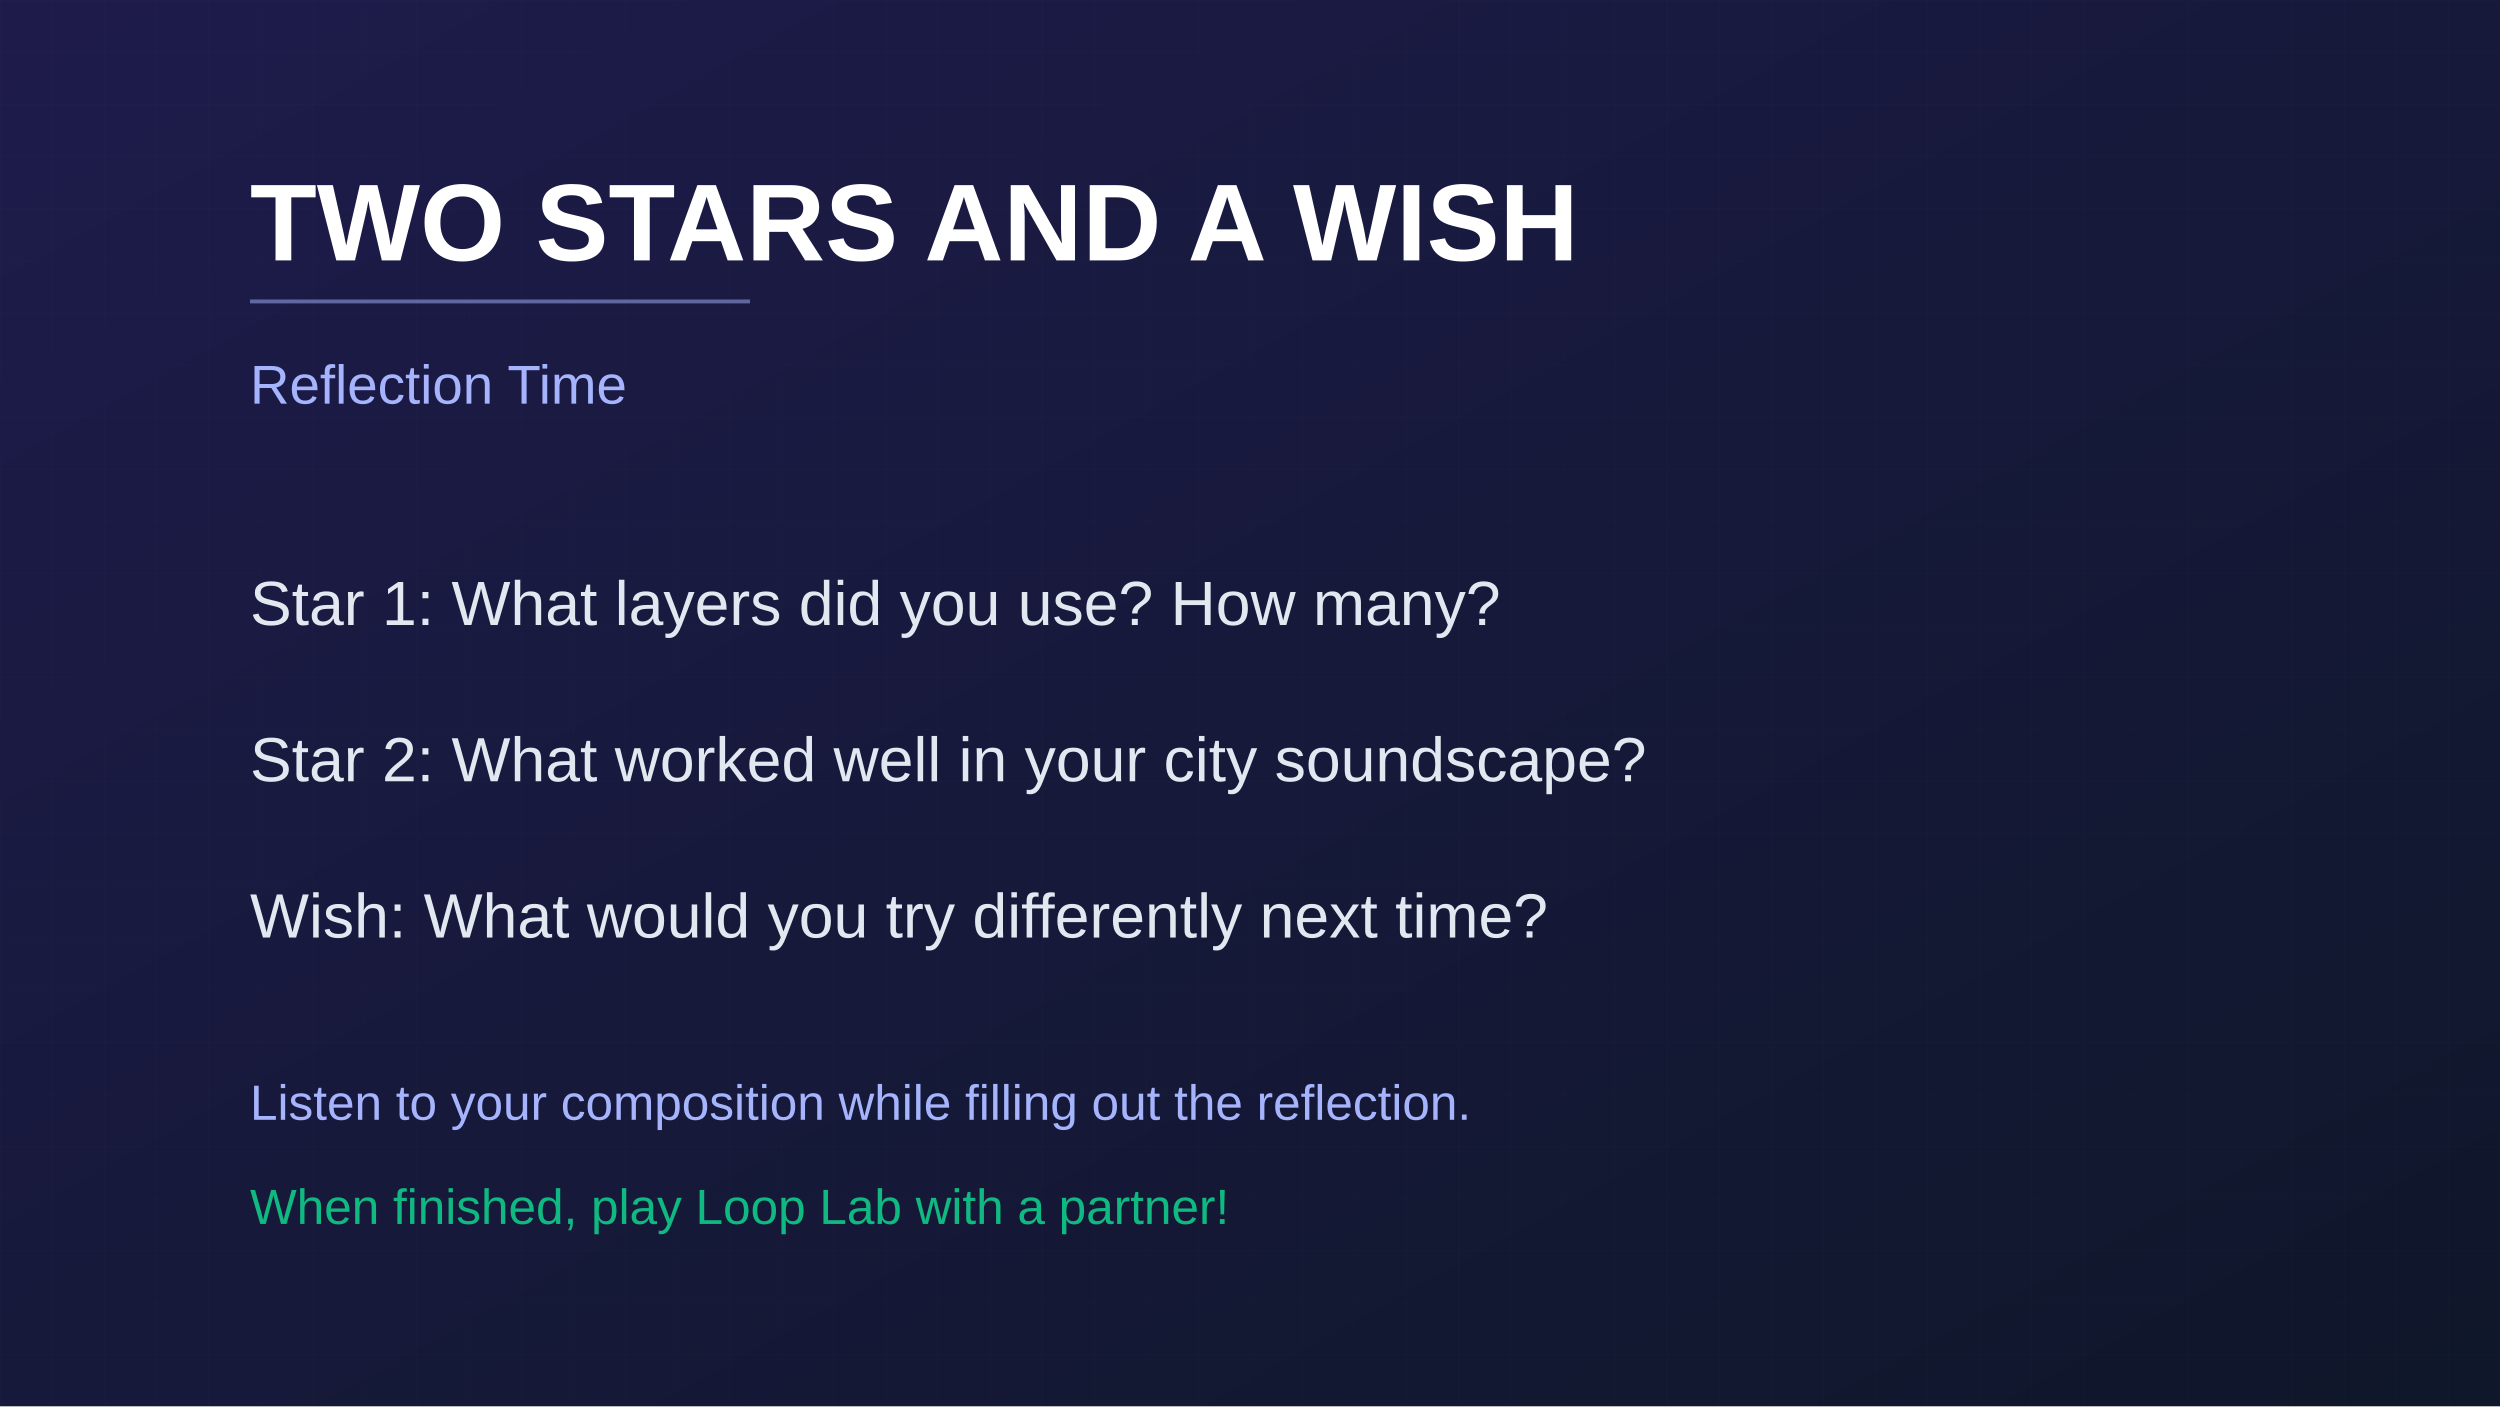
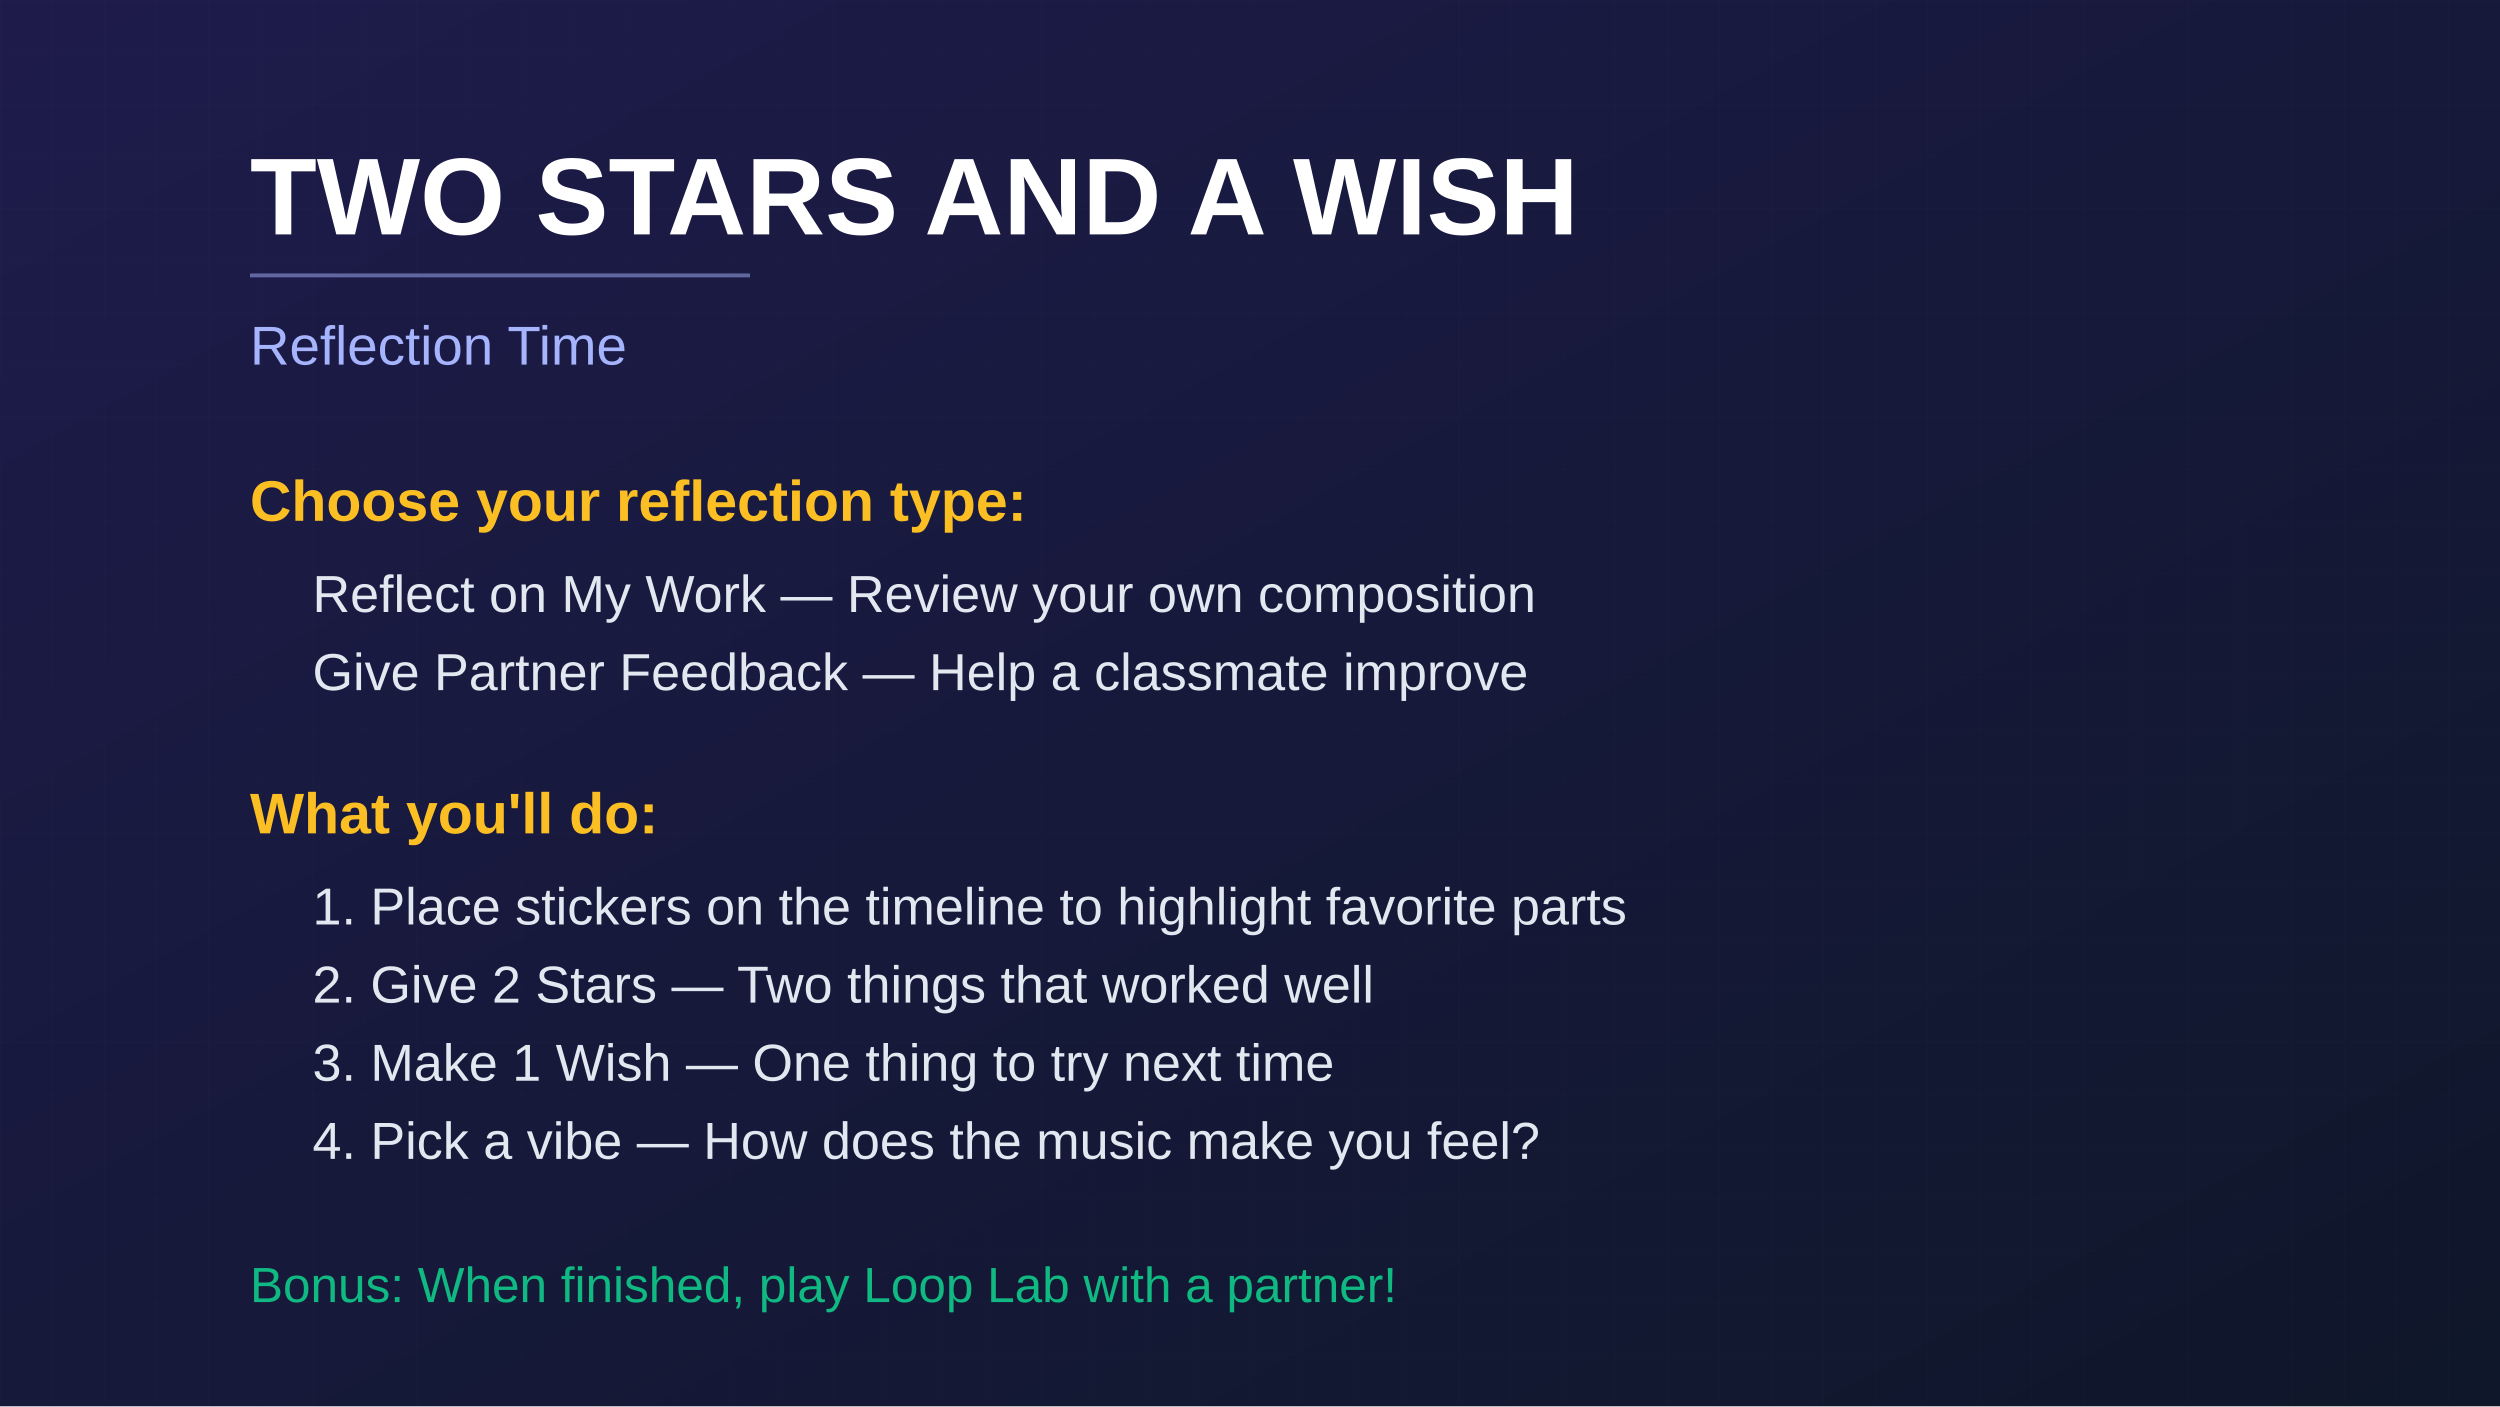
<svg xmlns="http://www.w3.org/2000/svg" width="1920" height="1080">
  <defs>
    <linearGradient id="bg" x1="0%" y1="0%" x2="100%" y2="100%">
      <stop offset="0%" style="stop-color:#1e1b4b" />
      <stop offset="100%" style="stop-color:#0f172a" />
    </linearGradient>
    <pattern id="grid" width="40" height="40" patternUnits="userSpaceOnUse">
      <path d="M 40 0 L 0 0 0 40" fill="none" stroke="white" stroke-width="0.5" opacity="0.03" />
    </pattern>
  </defs>
  <rect width="1920" height="1080" fill="url(#bg)" />
  <rect width="1920" height="1080" fill="url(#grid)" />
-   <text x="192" y="200" font-family="Arial, Helvetica, sans-serif" font-size="84" fill="white" font-weight="bold">TWO STARS AND A WISH</text>
-   <rect x="192" y="230" width="384" height="3" fill="#a5b4fc" opacity="0.5" />
-   <text x="192" y="310" font-family="Arial, Helvetica, sans-serif" font-size="42" fill="#a5b4fc">Reflection Time</text>
-   <text x="192" y="480" font-family="Arial, Helvetica, sans-serif" font-size="48" fill="#e2e8f0">Star 1: What layers did you use? How many?</text>
-   <text x="192" y="600" font-family="Arial, Helvetica, sans-serif" font-size="48" fill="#e2e8f0">Star 2: What worked well in your city soundscape?</text>
-   <text x="192" y="720" font-family="Arial, Helvetica, sans-serif" font-size="48" fill="#e2e8f0">Wish: What would you try differently next time?</text>
-   <text x="192" y="860" font-family="Arial, Helvetica, sans-serif" font-size="38" fill="#a5b4fc">Listen to your composition while filling out the reflection.</text>
-   <text x="192" y="940" font-family="Arial, Helvetica, sans-serif" font-size="38" fill="#10b981">When finished, play Loop Lab with a partner!</text>
+   <text x="192" y="180" font-family="Arial, Helvetica, sans-serif" font-size="84" fill="white" font-weight="bold">TWO STARS AND A WISH</text>
+   <rect x="192" y="210" width="384" height="3" fill="#a5b4fc" opacity="0.5" />
+   <text x="192" y="280" font-family="Arial, Helvetica, sans-serif" font-size="42" fill="#a5b4fc">Reflection Time</text>
+   <text x="192" y="400" font-family="Arial, Helvetica, sans-serif" font-size="44" fill="#fbbf24" font-weight="bold">Choose your reflection type:</text>
+   <text x="240" y="470" font-family="Arial, Helvetica, sans-serif" font-size="40" fill="#e2e8f0">Reflect on My Work — Review your own composition</text>
+   <text x="240" y="530" font-family="Arial, Helvetica, sans-serif" font-size="40" fill="#e2e8f0">Give Partner Feedback — Help a classmate improve</text>
+   <text x="192" y="640" font-family="Arial, Helvetica, sans-serif" font-size="44" fill="#fbbf24" font-weight="bold">What you'll do:</text>
+   <text x="240" y="710" font-family="Arial, Helvetica, sans-serif" font-size="40" fill="#e2e8f0">1. Place stickers on the timeline to highlight favorite parts</text>
+   <text x="240" y="770" font-family="Arial, Helvetica, sans-serif" font-size="40" fill="#e2e8f0">2. Give 2 Stars — Two things that worked well</text>
+   <text x="240" y="830" font-family="Arial, Helvetica, sans-serif" font-size="40" fill="#e2e8f0">3. Make 1 Wish — One thing to try next time</text>
+   <text x="240" y="890" font-family="Arial, Helvetica, sans-serif" font-size="40" fill="#e2e8f0">4. Pick a vibe — How does the music make you feel?</text>
+   <text x="192" y="1000" font-family="Arial, Helvetica, sans-serif" font-size="38" fill="#10b981">Bonus: When finished, play Loop Lab with a partner!</text>
</svg>
